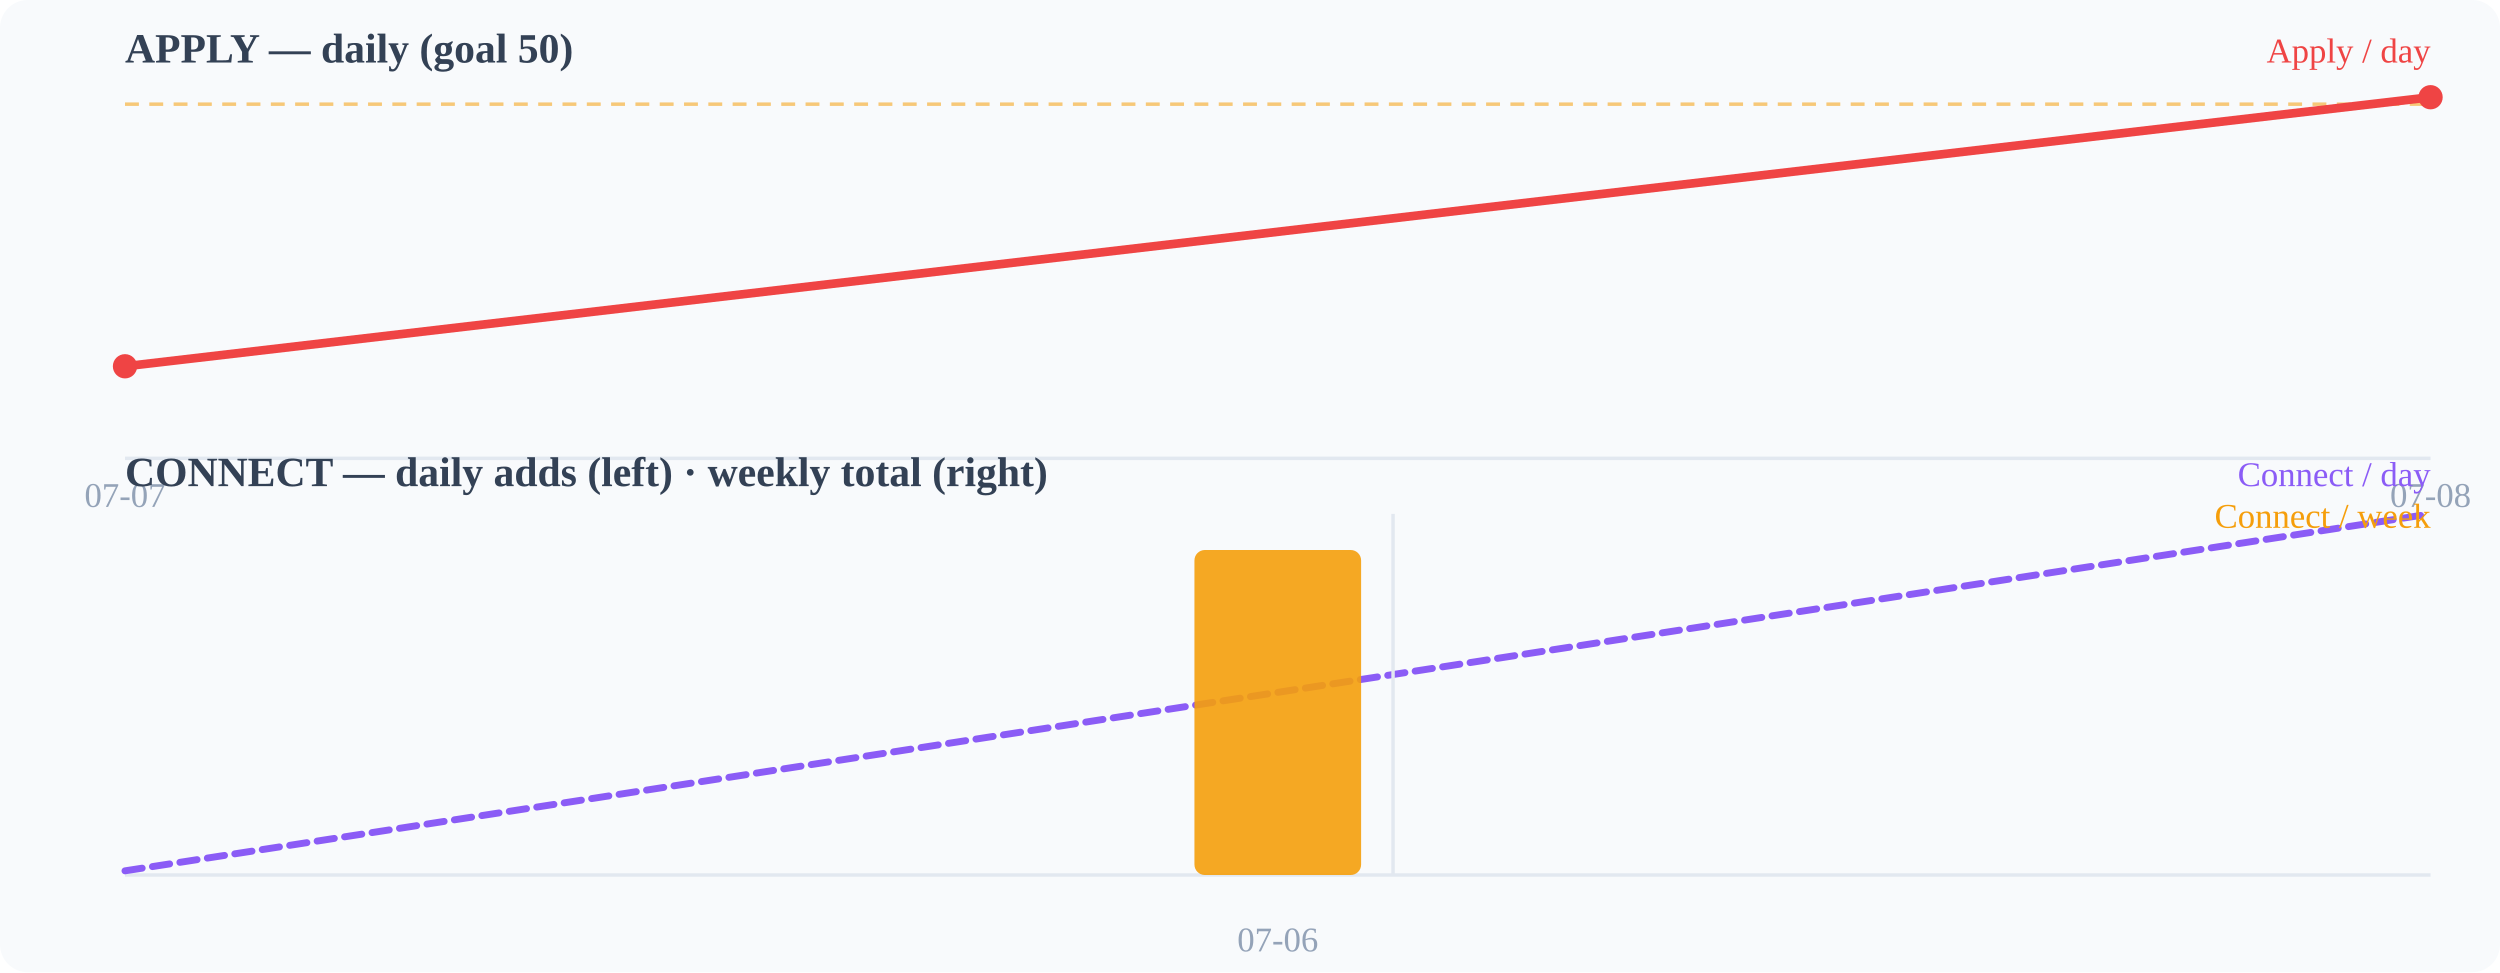
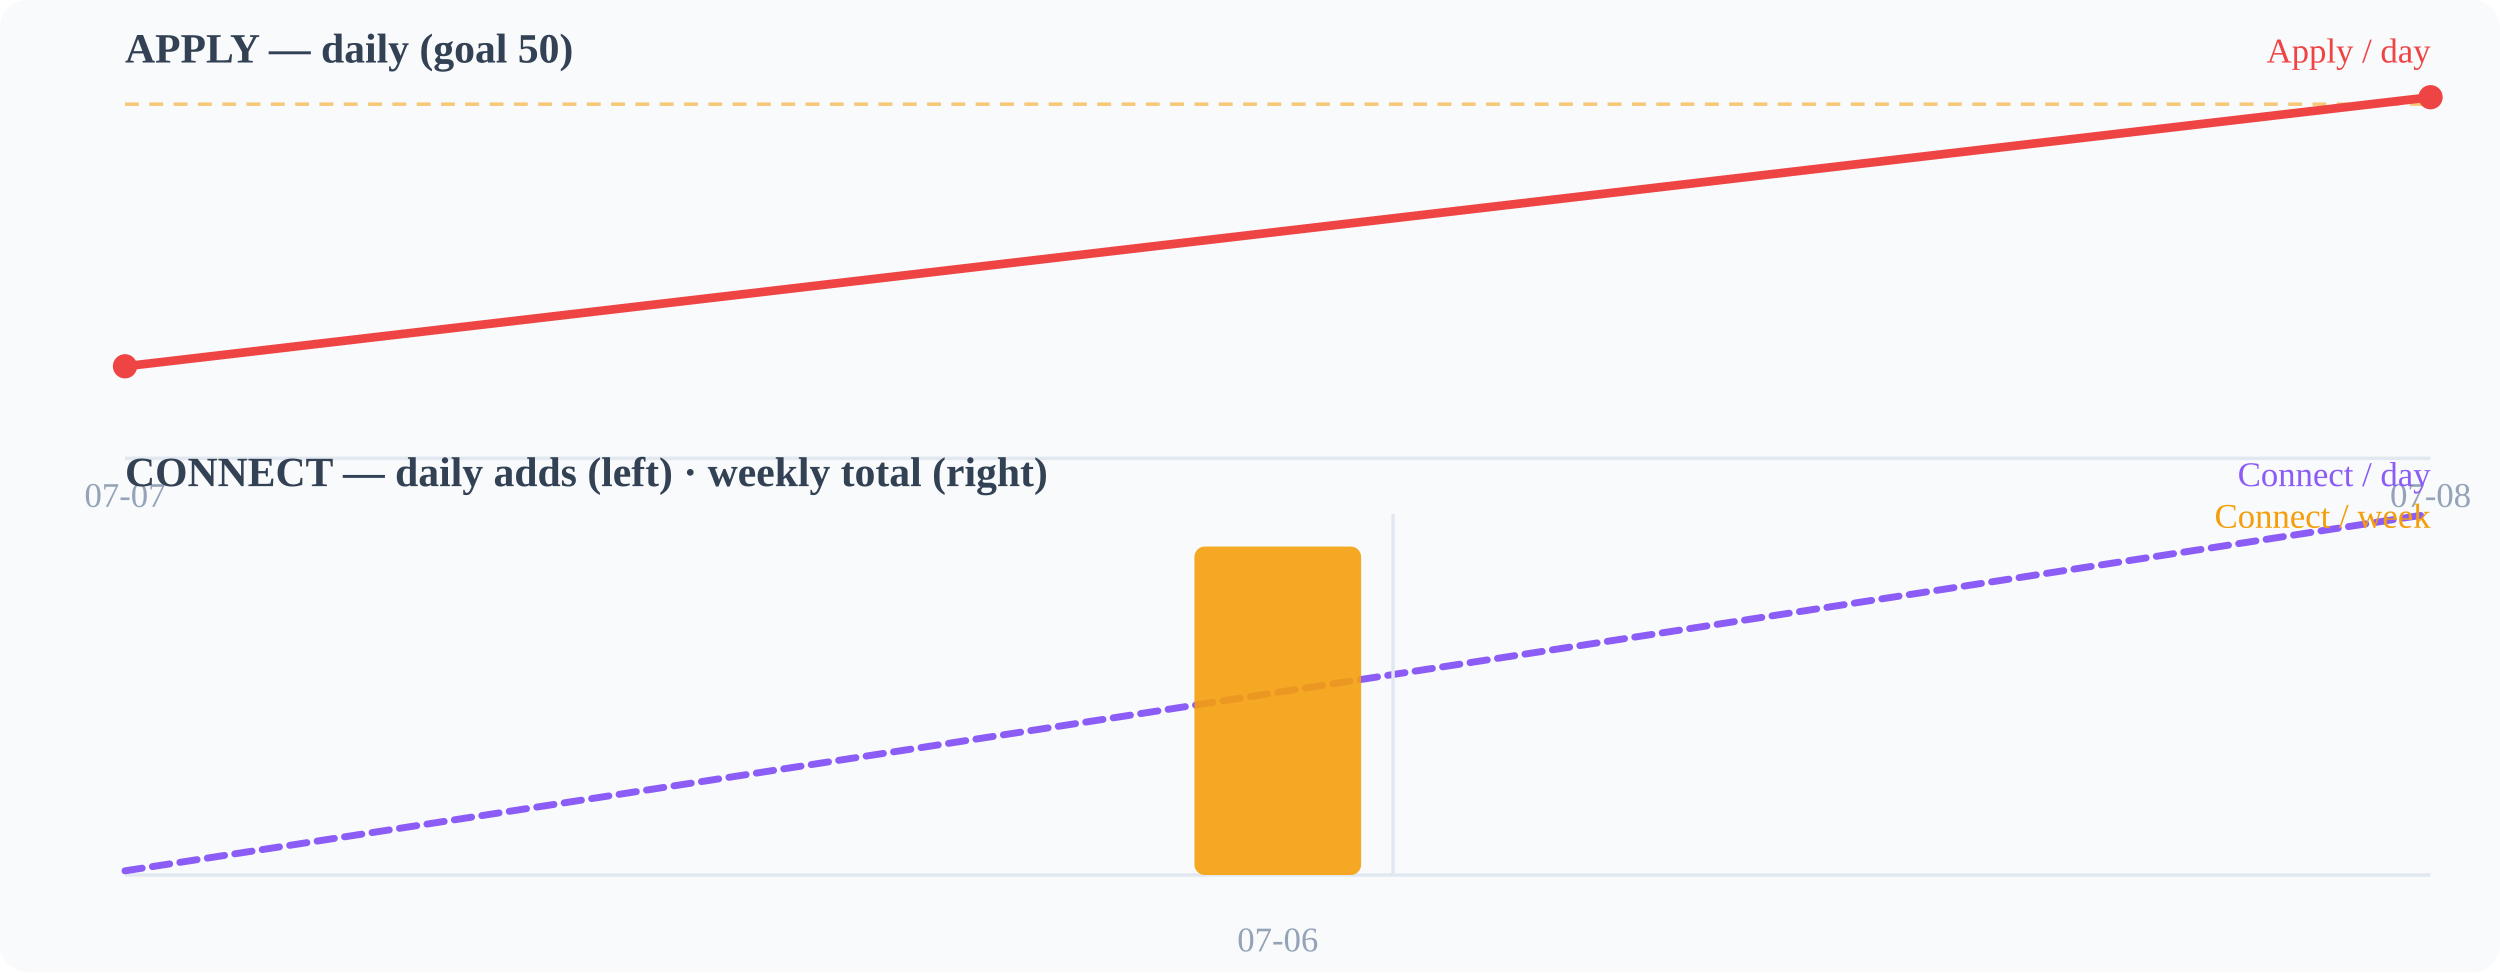
<svg xmlns="http://www.w3.org/2000/svg" width="720" height="280" viewBox="0 0 720 280">
  <rect width="720" height="280" fill="#f8fafc" rx="8" />
  <text x="36" y="18" font-size="12" font-weight="600" fill="#334155">APPLY — daily (goal 50)</text>
  <line x1="36" y1="132" x2="700" y2="132" stroke="#e2e8f0" stroke-width="1" />
  <line x1="36" y1="30.0" x2="700" y2="30.0" stroke="#f59e0b" stroke-width="1" stroke-dasharray="4 3" opacity="0.55" />
  <polyline points="36.0,105.5 700.0,28.0" fill="none" stroke="#ef4444" stroke-width="2.5" stroke-linecap="round" stroke-linejoin="round" />
  <circle cx="36" cy="105.49" r="3.5" fill="#ef4444" />
  <circle cx="700" cy="28" r="3.5" fill="#ef4444" />
  <text x="36" y="146" font-size="10" fill="#94a3b8" text-anchor="middle">07-07</text>
  <text x="700" y="146" font-size="10" fill="#94a3b8" text-anchor="middle">07-08</text>
  <text x="36" y="140" font-size="12" font-weight="600" fill="#334155">CONNECT — daily adds (left) · weekly total (right)</text>
  <line x1="36" y1="252" x2="700" y2="252" stroke="#e2e8f0" stroke-width="1" />
  <polyline points="36.0,250.8 700.0,148.0" fill="none" stroke="#8b5cf6" stroke-width="2" stroke-linecap="round" stroke-linejoin="round" stroke-dasharray="5 3" />
-   <rect x="344.0" y="158.4" width="48" height="93.6" rx="3" fill="#f59e0b" opacity="0.9" />
+   <rect x="344.0" y="157.4" width="48" height="94.6" rx="3" fill="#f59e0b" opacity="0.9" />
  <line x1="401.2" y1="148" x2="401.2" y2="252" stroke="#e2e8f0" stroke-width="1" />
  <text x="368" y="274" font-size="10" fill="#94a3b8" text-anchor="middle">07-06</text>
  <text x="700" y="18" font-size="10" fill="#ef4444" text-anchor="end">Apply / day</text>
  <text x="700" y="140" font-size="10" fill="#8b5cf6" text-anchor="end">Connect / day</text>
  <text x="700" y="152" font-size="10" fill="#f59e0b" text-anchor="end">Connect / week</text>
</svg>
